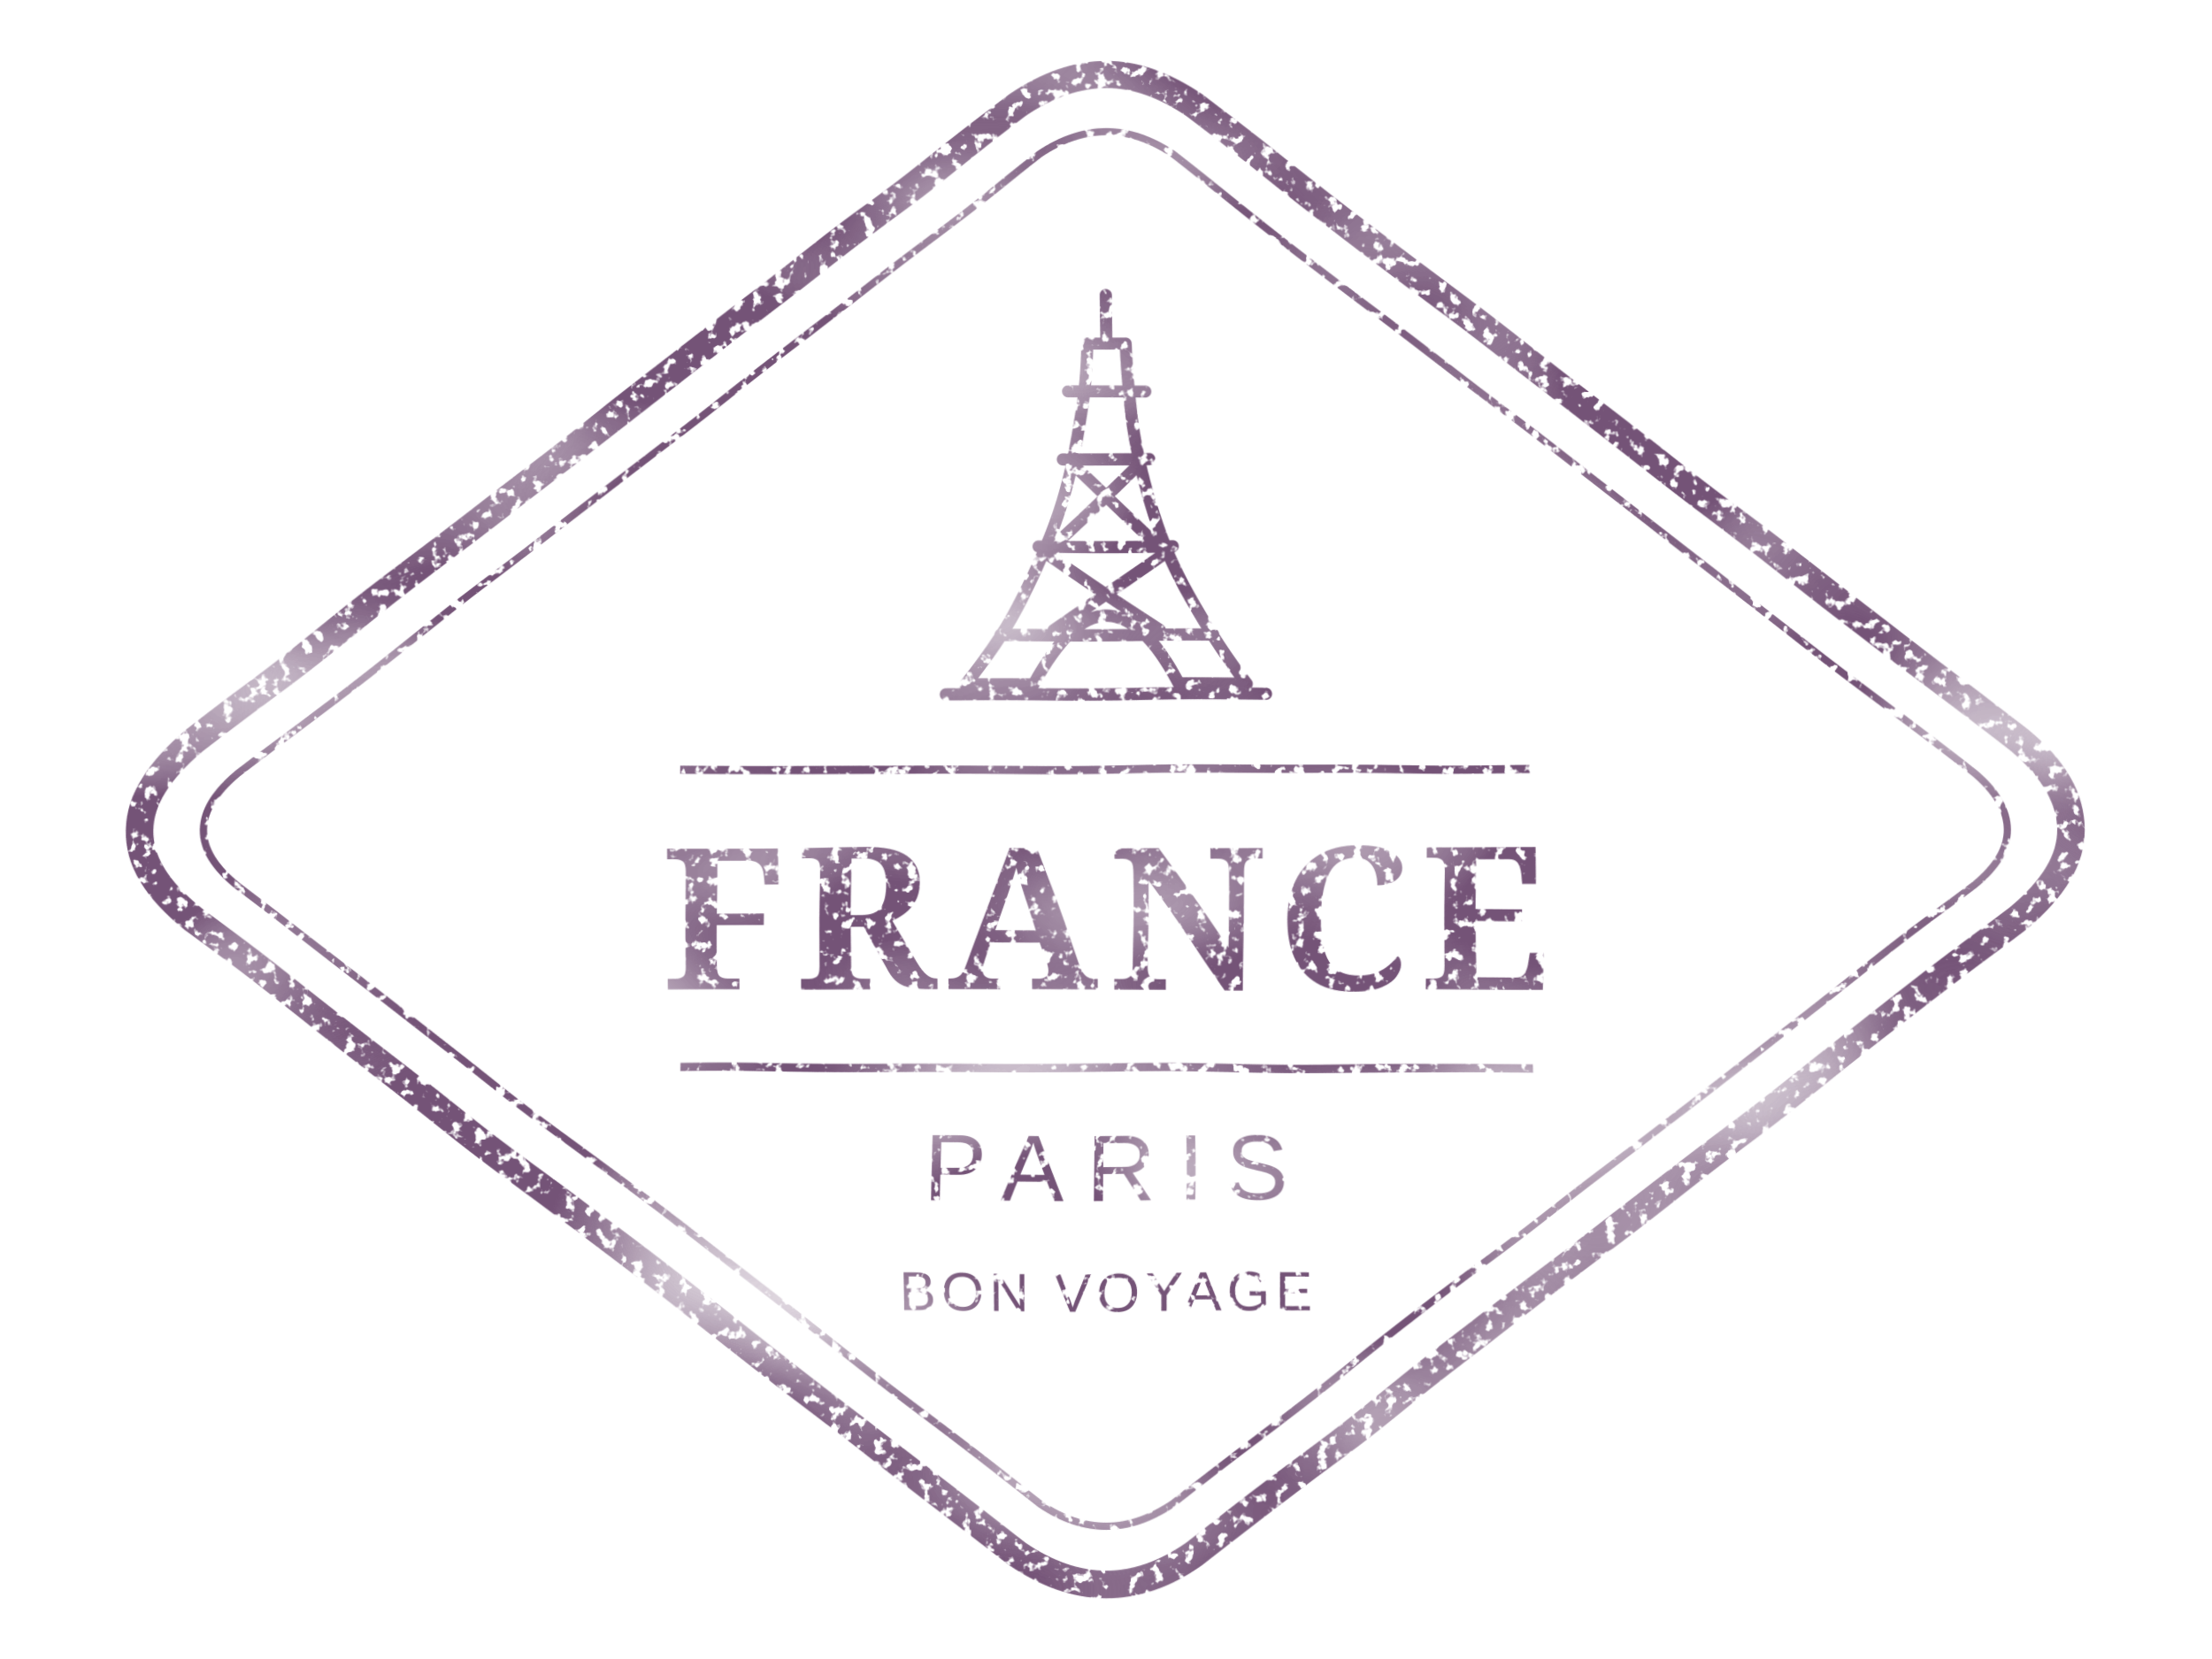
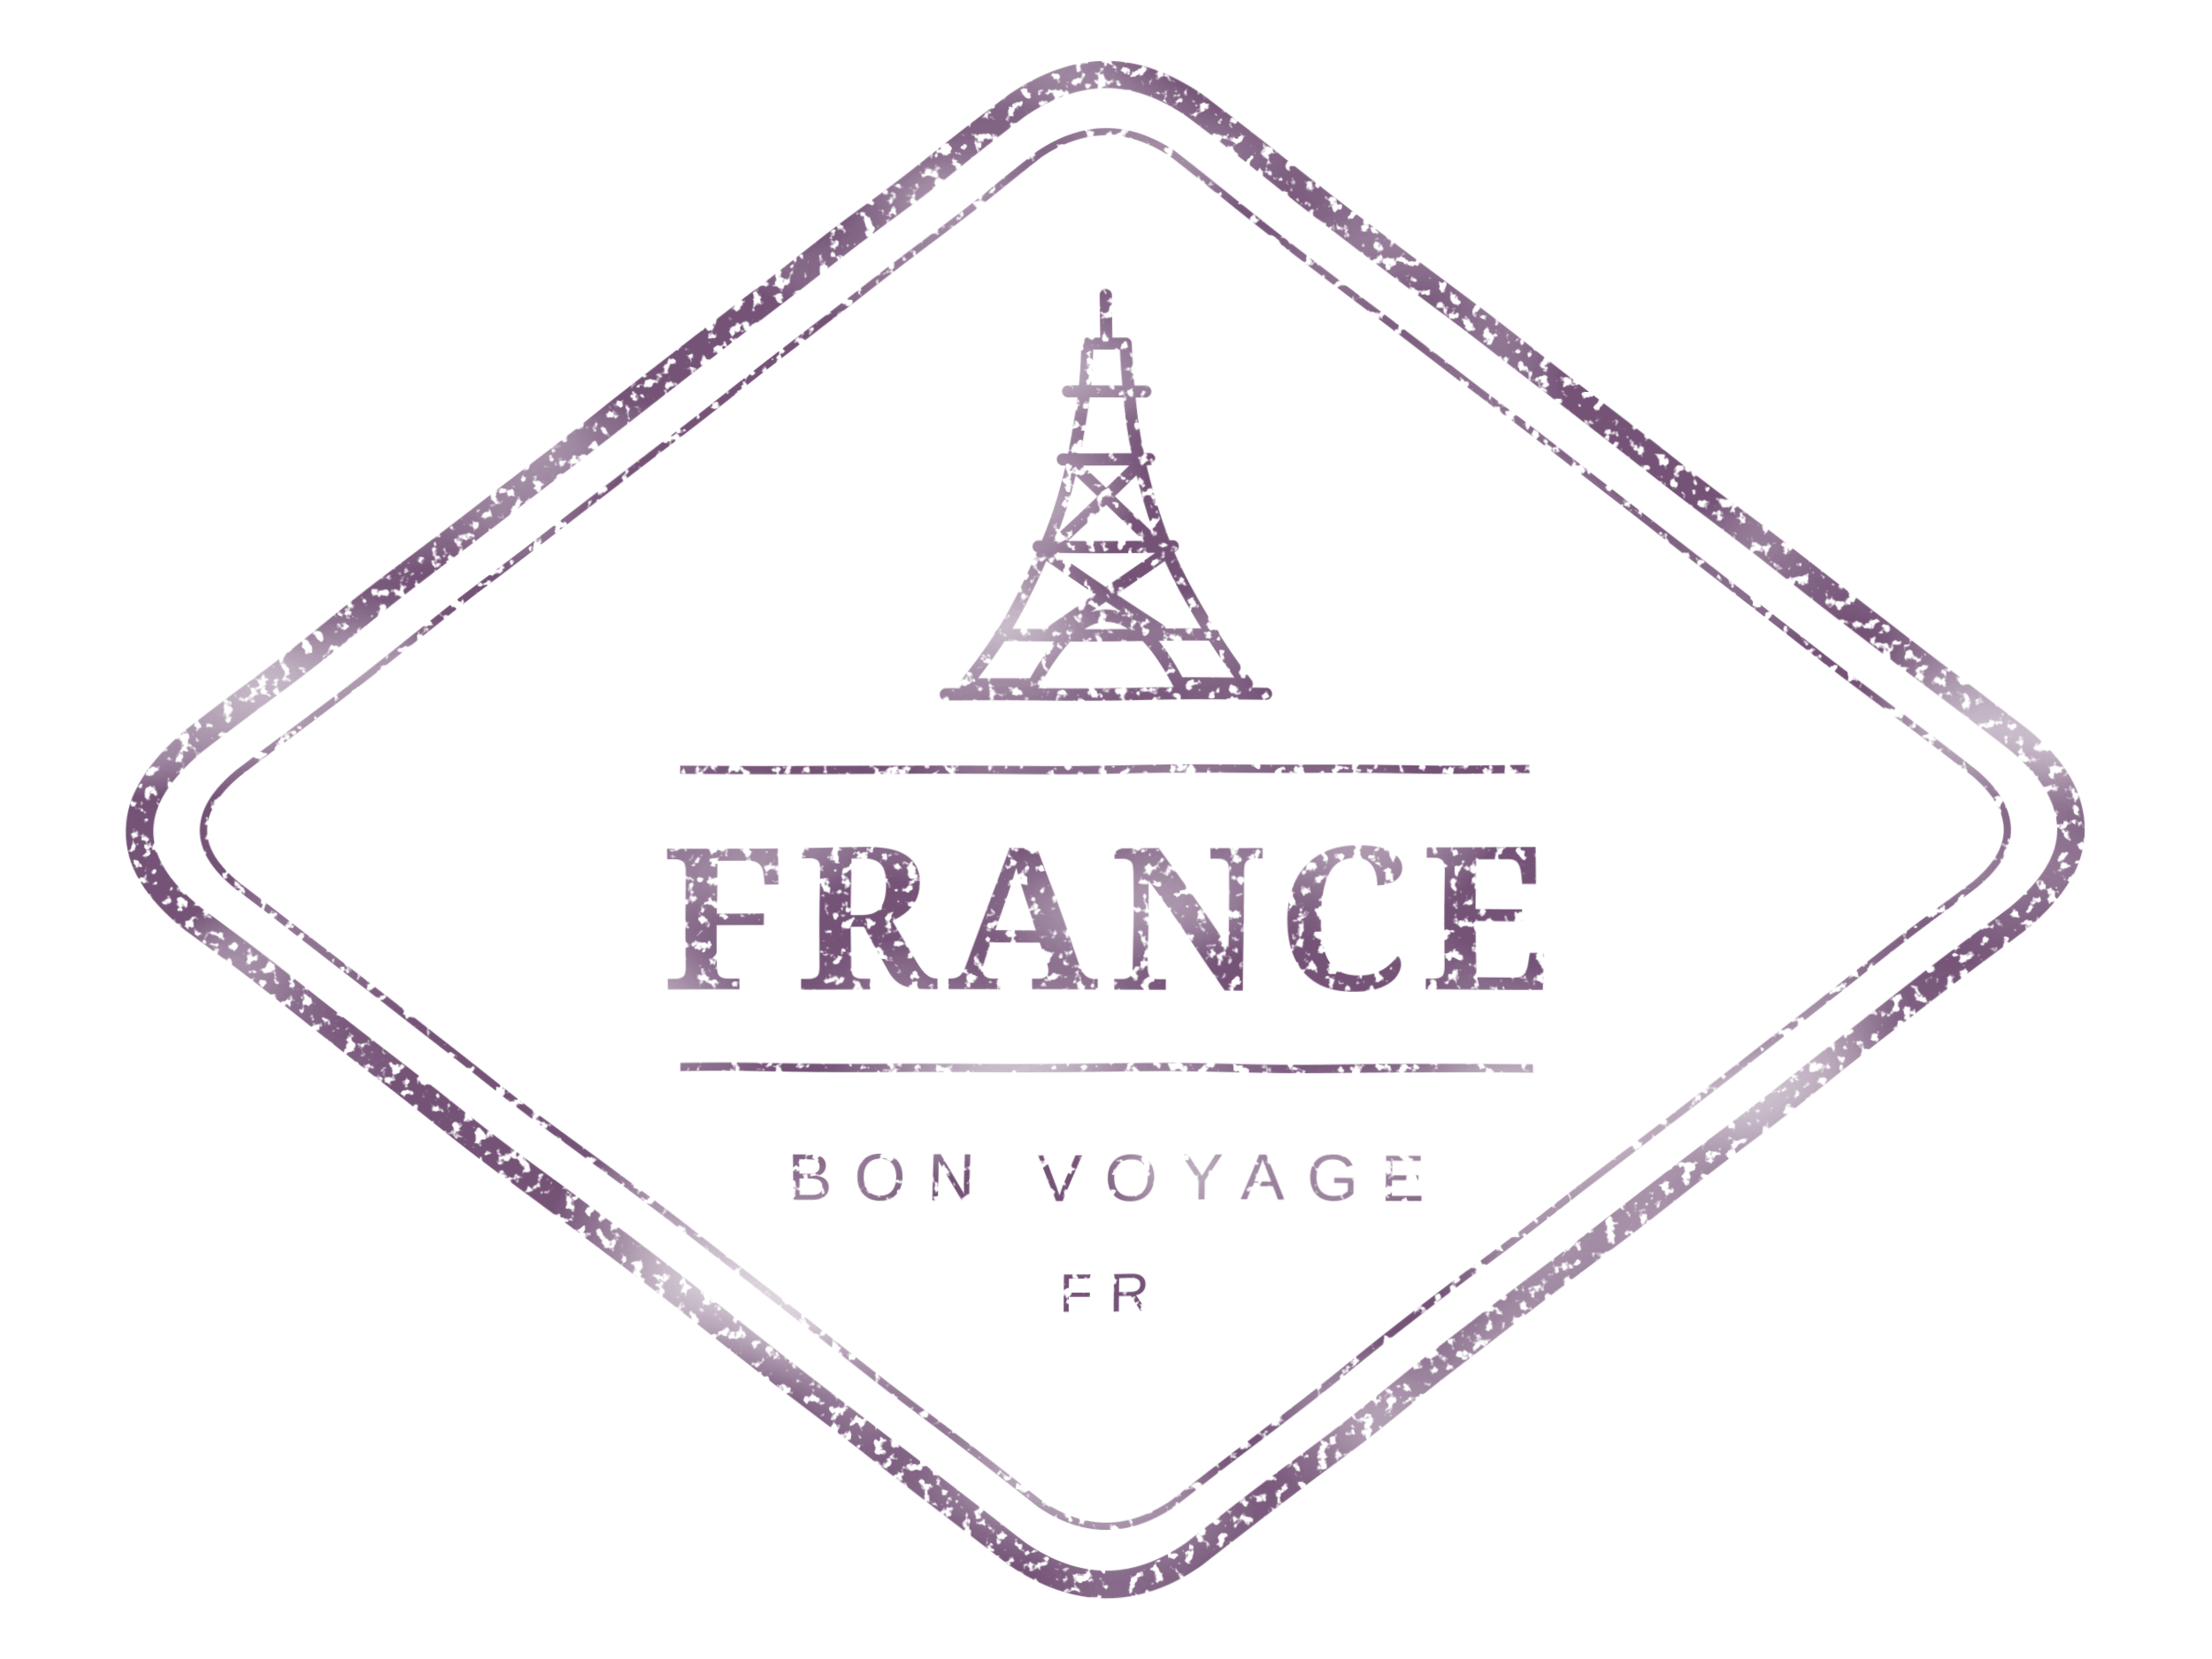
<svg xmlns="http://www.w3.org/2000/svg" viewBox="0 0 400 300" width="400" height="300" role="img" aria-labelledby="title-fr">
  <defs>
    <filter id="ink-fr-worn" x="-5%" y="-5%" width="110%" height="110%" color-interpolation-filters="sRGB">
      <feTurbulence type="fractalNoise" baseFrequency=".5" numOctaves="3" seed="17" result="grain" />
      <feColorMatrix in="grain" type="matrix" values="0 0 0 0 1 0 0 0 0 1 0 0 0 0 1 1 0 0 0 0" />
      <feComponentTransfer>
        <feFuncA type="linear" slope="10" intercept="-3.3" />
      </feComponentTransfer>
      <feComposite in="SourceGraphic" operator="in" result="porous" />
      <feTurbulence type="fractalNoise" baseFrequency=".019 .027" numOctaves="2" seed="41" result="pressure" />
      <feColorMatrix type="matrix" values="0 0 0 0 1 0 0 0 0 1 0 0 0 0 1 1 0 0 0 0" />
      <feComponentTransfer>
        <feFuncA type="linear" slope="1.8" intercept="-.05" />
      </feComponentTransfer>
      <feComposite in="porous" operator="in" result="ink" />
      <feDisplacementMap in="ink" in2="pressure" scale="1.15" xChannelSelector="R" yChannelSelector="G" />
      <feGaussianBlur stdDeviation=".12" />
    </filter>
  </defs>
  <g filter="url(#ink-fr-worn)" color="#745377" fill="currentColor" font-family="Arial,Helvetica,sans-serif" text-anchor="middle">
    <g fill="none" stroke="currentColor">
      <path d="M184 19Q200 8 216 19L365 134Q384 150 365 166L216 281Q200 292 184 281L35 166Q16 150 35 134Z" stroke-width="5" />
      <path d="M188 28Q200 20 212 28L357 140Q369 150 357 160L212 272Q200 280 188 272L43 160Q31 150 43 140Z" stroke-width="1.3" />
    </g>
    <g transform="translate(200 91) scale(0.88)" fill="none" stroke="currentColor" stroke-width="2.5" stroke-linecap="round" stroke-linejoin="round">
      <path d="M0-43V-33M-4-33Q-5 7-29 37H-15Q0 9 15 37H29Q5 7 4-33ZM-14 9H14M-9-9H9M-22 27H22M-8-23H8M-13 10L11 26M13 10L-11 26M-8-9L10 8M8-9L-10 8M-33 39H33" />
    </g>
    <path d="M123 139H277" fill="none" stroke="currentColor" stroke-width="1.5" />
    <text x="200" y="179" font-size="36" font-family="Georgia,serif" font-weight="700" letter-spacing="2">FRANCE</text>
    <path d="M123 193H277" fill="none" stroke="currentColor" stroke-width="1.5" />
-     <text x="200" y="217" font-size="17" letter-spacing="4">PARIS</text>
-     <text x="200" y="237" font-size="10" letter-spacing="1">BON VOYAGE</text>
+     <text x="200" y="217" font-size="12" letter-spacing="4">BON VOYAGE</text>
+     <text x="200" y="237" font-size="10" letter-spacing="3">FR</text>
  </g>
</svg>
